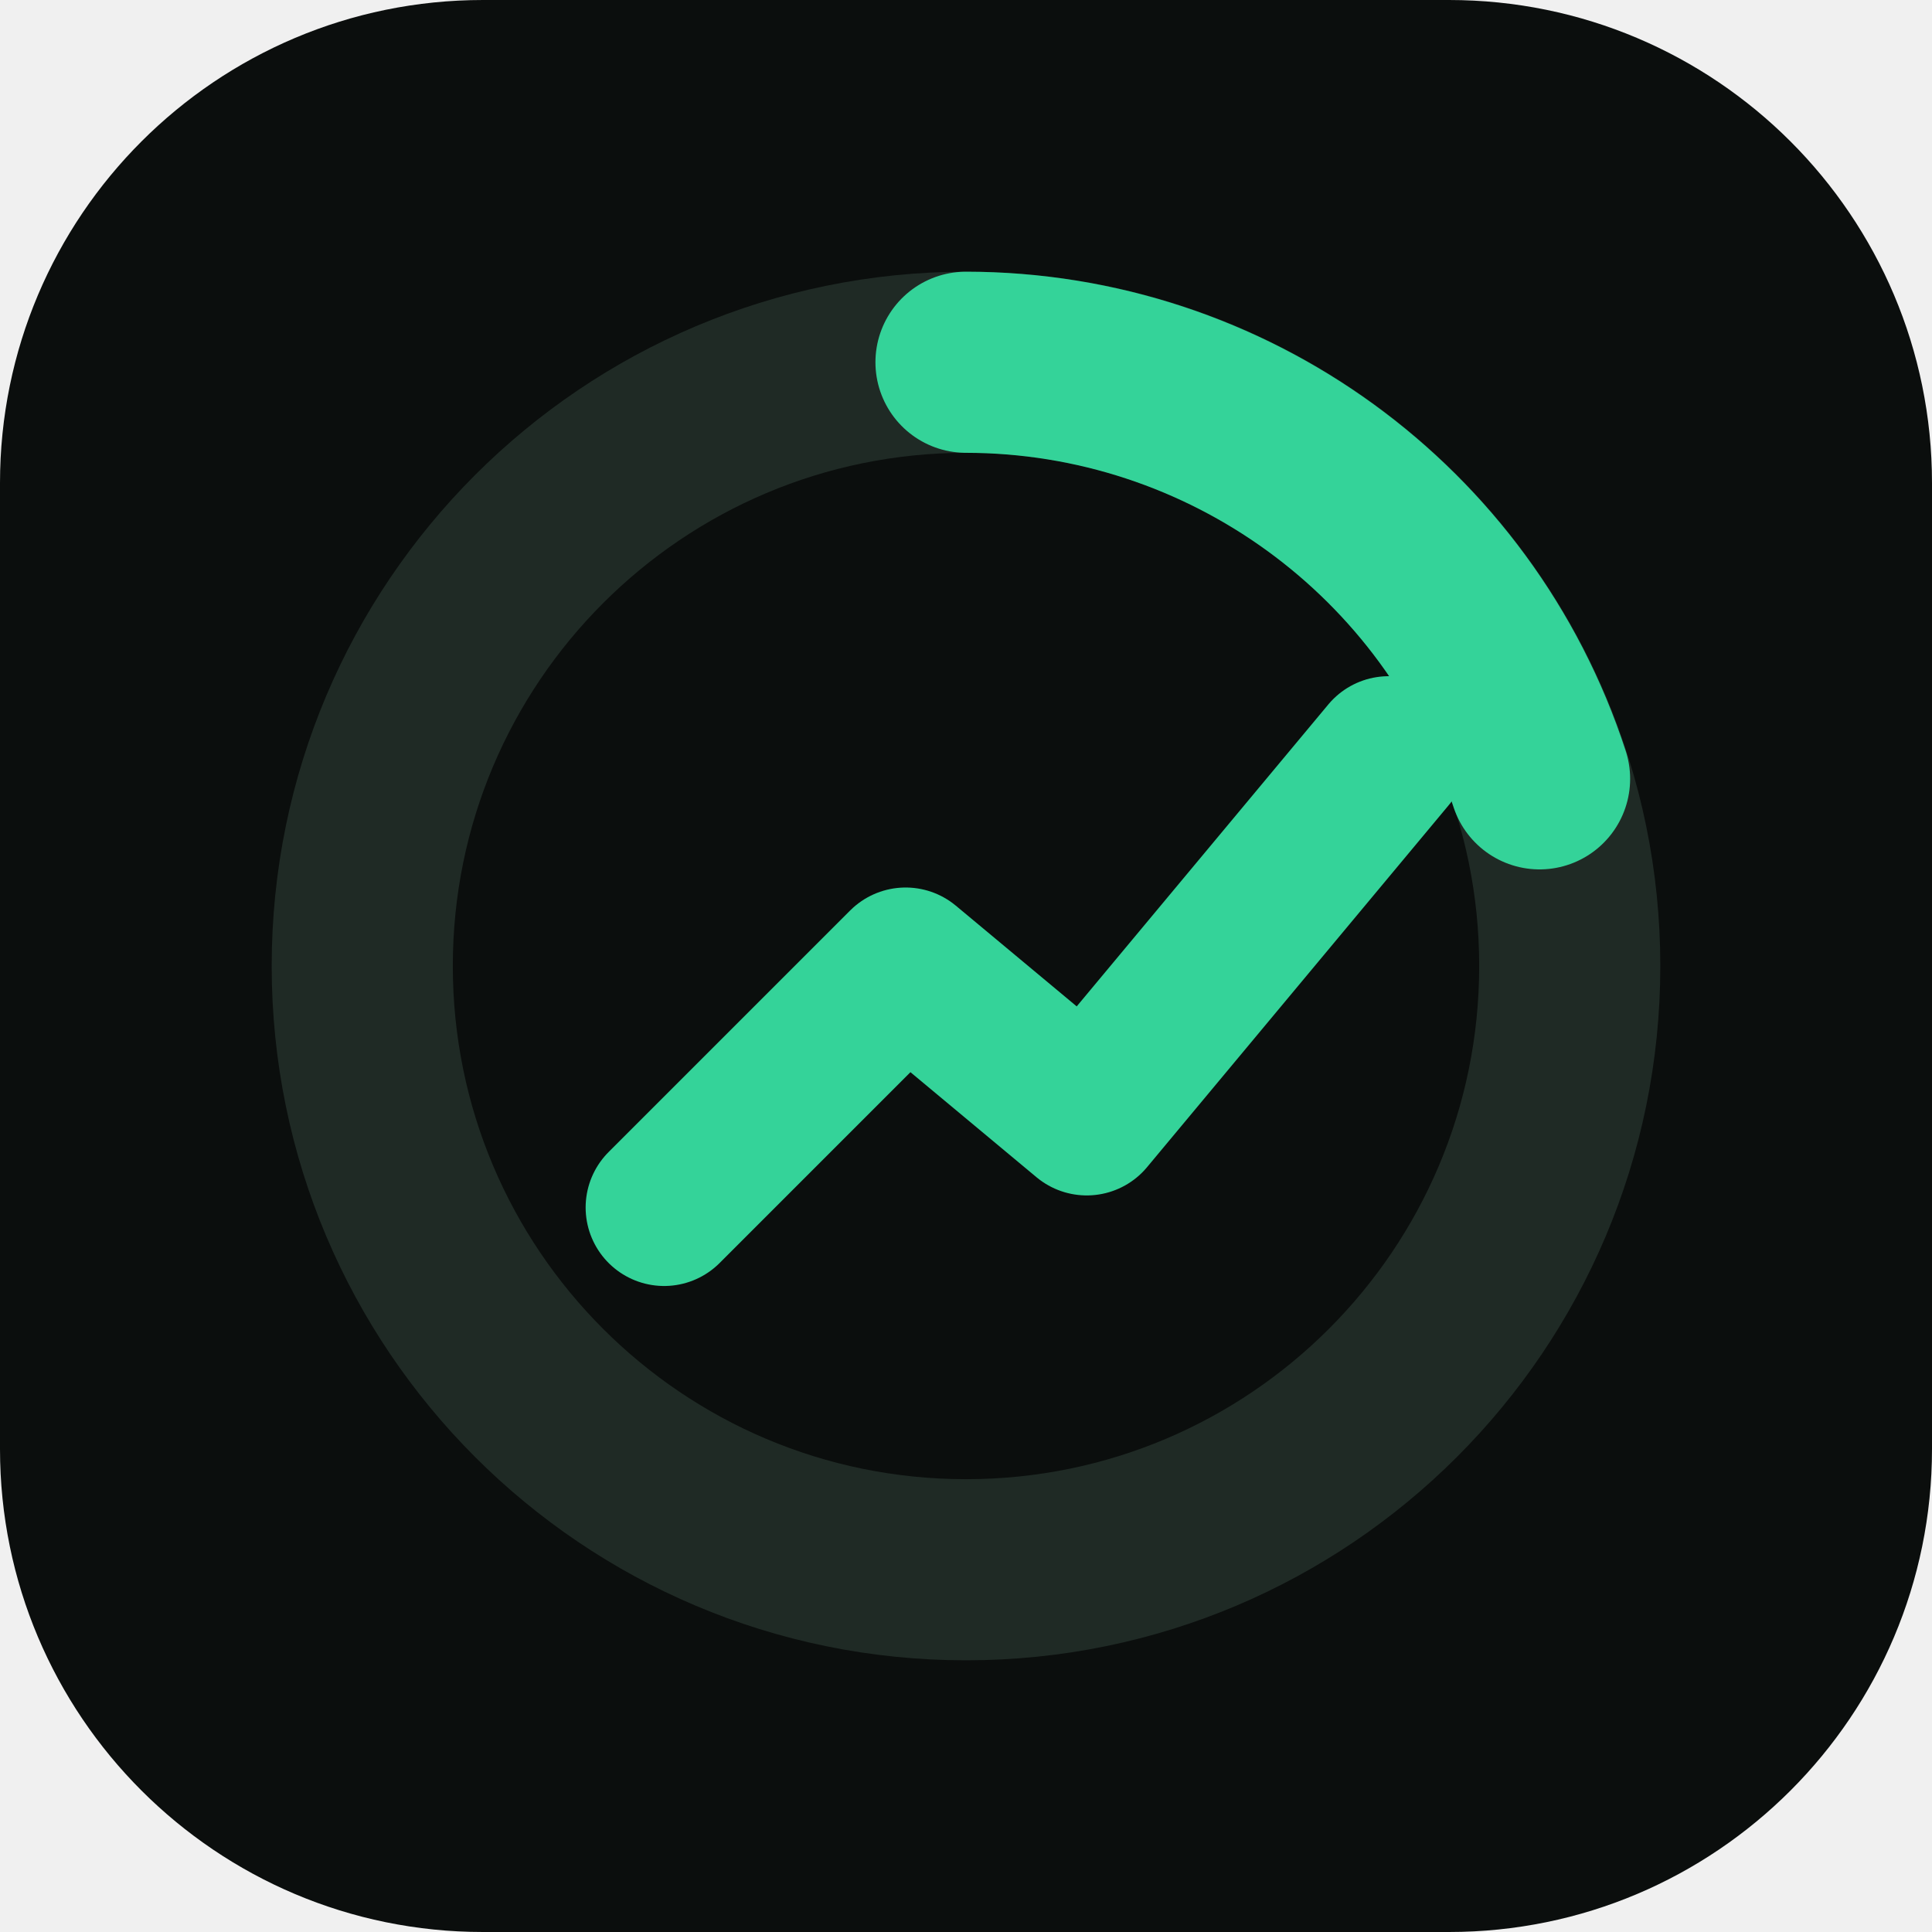
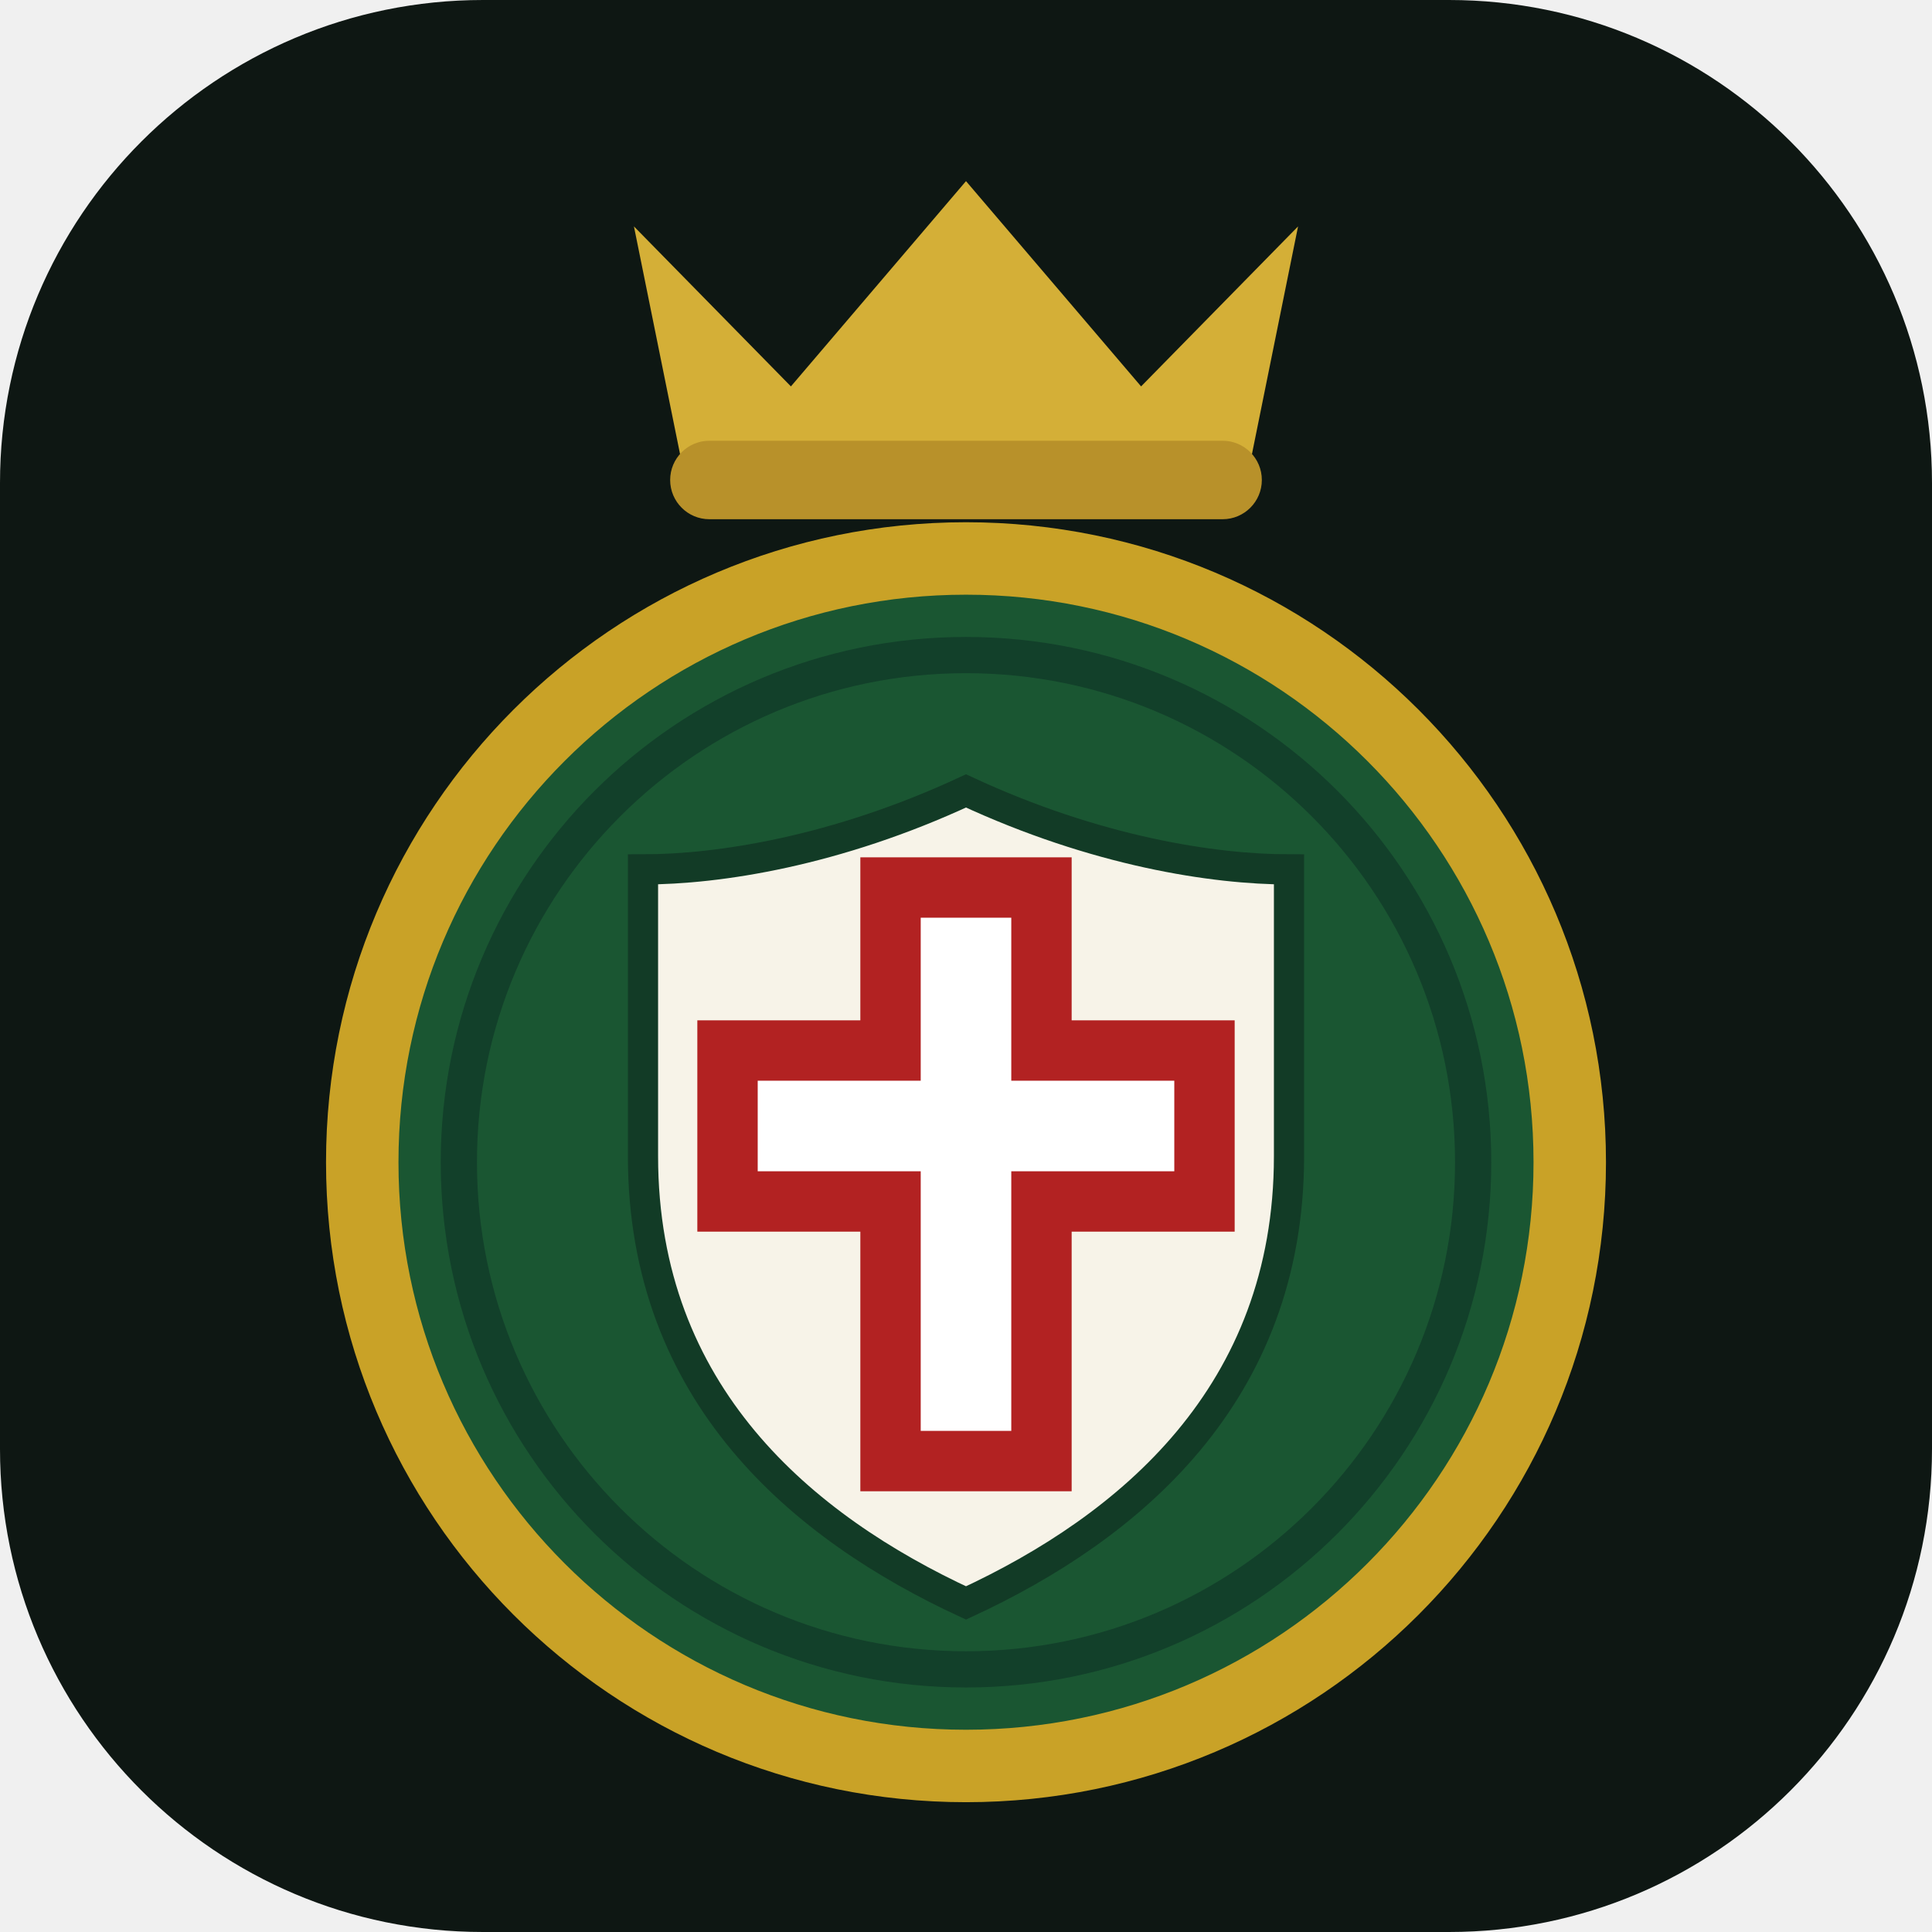
- <svg xmlns="http://www.w3.org/2000/svg" viewBox="0 0 32 32">
-   <rect width="32" height="32" rx="8" fill="#0b0e0d" />
-   <circle cx="16" cy="16" r="10" fill="none" stroke="#1f2a25" stroke-width="3" />
-   <path d="M16 6a10 10 0 0 1 9.5 6.9" fill="none" stroke="#34d399" stroke-width="3" stroke-linecap="round" />
-   <path d="M11 20l4-4 3 2.5 5-6" fill="none" stroke="#34d399" stroke-width="2.6" stroke-linecap="round" stroke-linejoin="round" />
+ <svg xmlns="http://www.w3.org/2000/svg" viewBox="0 0 64 64">
+   <rect width="64" height="64" rx="16" fill="#0e1713" />
+   <path d="M21 7.5 L26.2 12.8 L32 6 L37.8 12.8 L43 7.5 L41.4 15.4 H22.6 Z" fill="#d4af37" />
+   <rect x="22.2" y="14.6" width="19.6" height="2.6" rx="1.3" fill="#b8912a" />
+   <circle cx="32" cy="38.5" r="20" fill="#1a5632" stroke="#c9a227" stroke-width="2.4" />
+   <circle cx="32" cy="38.5" r="16.8" fill="none" stroke="#12402a" stroke-width="1.2" />
+   <path d="M32 26.2 C36.3 28.2 40.2 28.8 42.7 28.8 V38.3 C42.7 46.2 37.4 50.6 32 53.1 C26.6 50.6 21.3 46.2 21.3 38.3 V28.8 C23.8 28.8 27.7 28.2 32 26.2 Z" fill="#f7f3e8" stroke="#123b26" stroke-width="1" />
+   <path d="M29.5 29.4 H34.5 V34.8 H39.9 V39.8 H34.5 V48.4 H29.5 V39.8 H24.1 V34.8 H29.5 Z" fill="#ffffff" stroke="#b22222" stroke-width="2" stroke-linejoin="miter" />
</svg>
